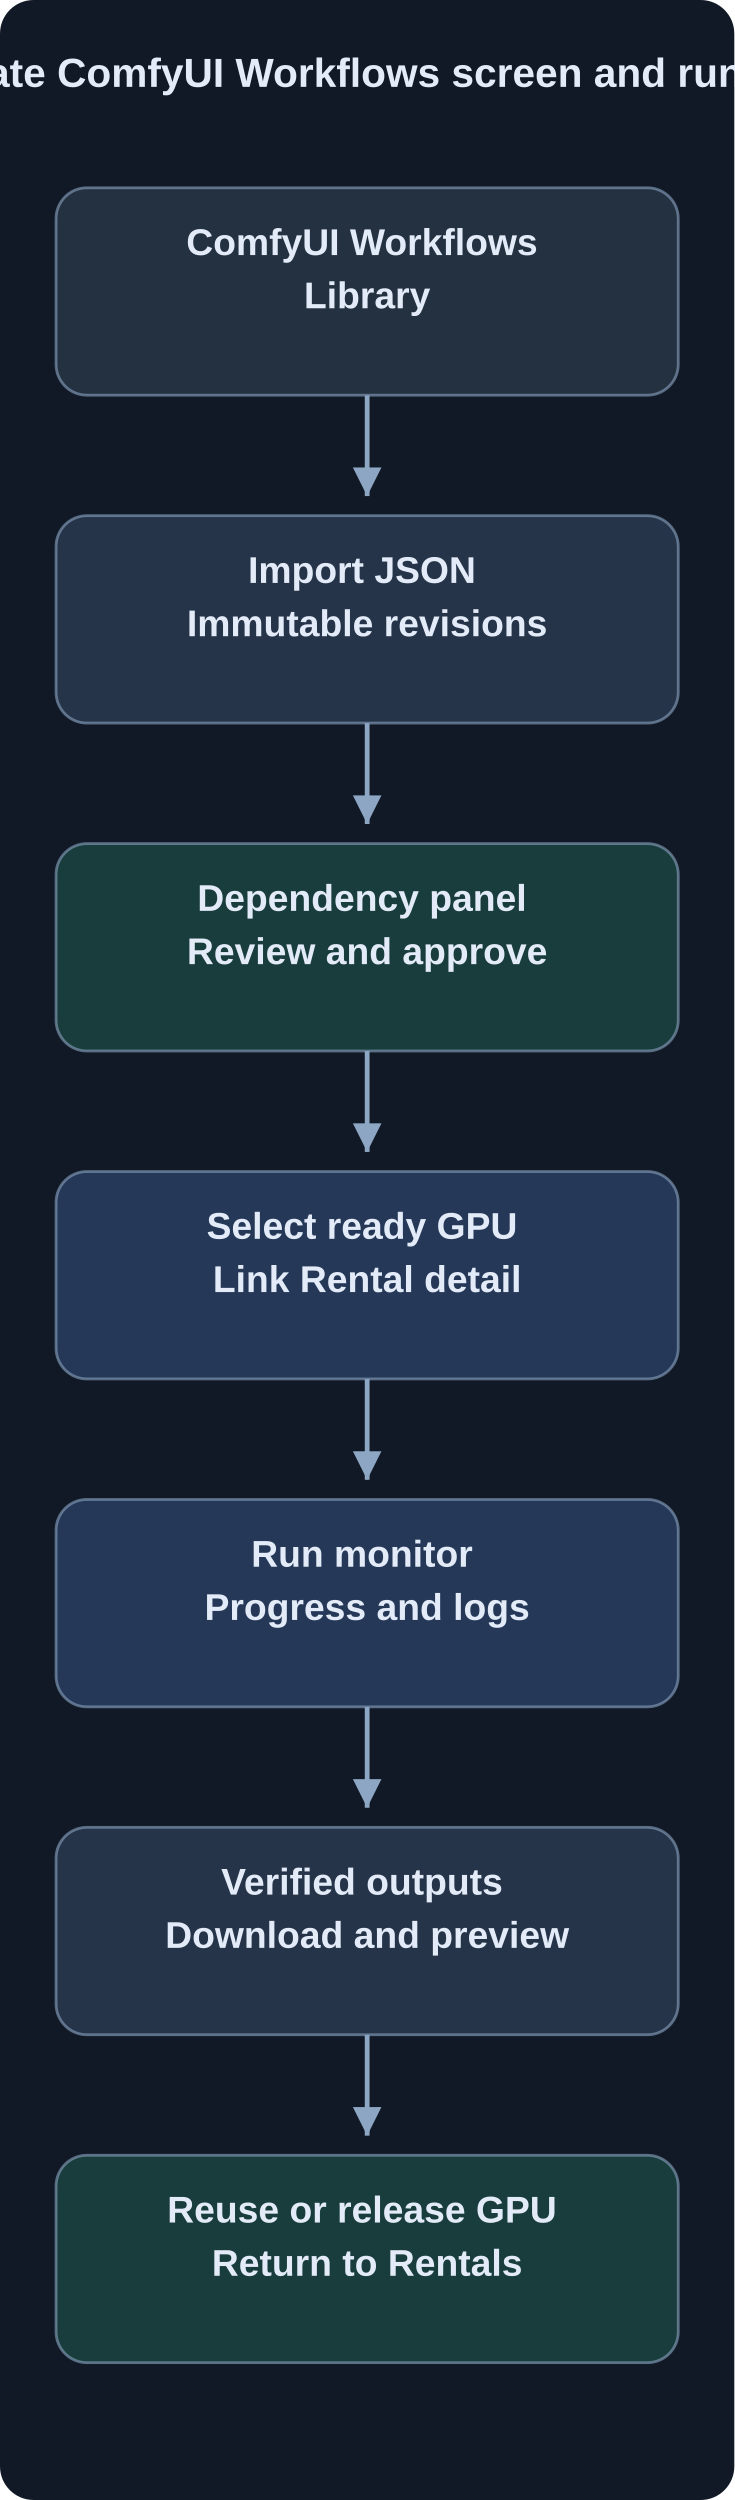
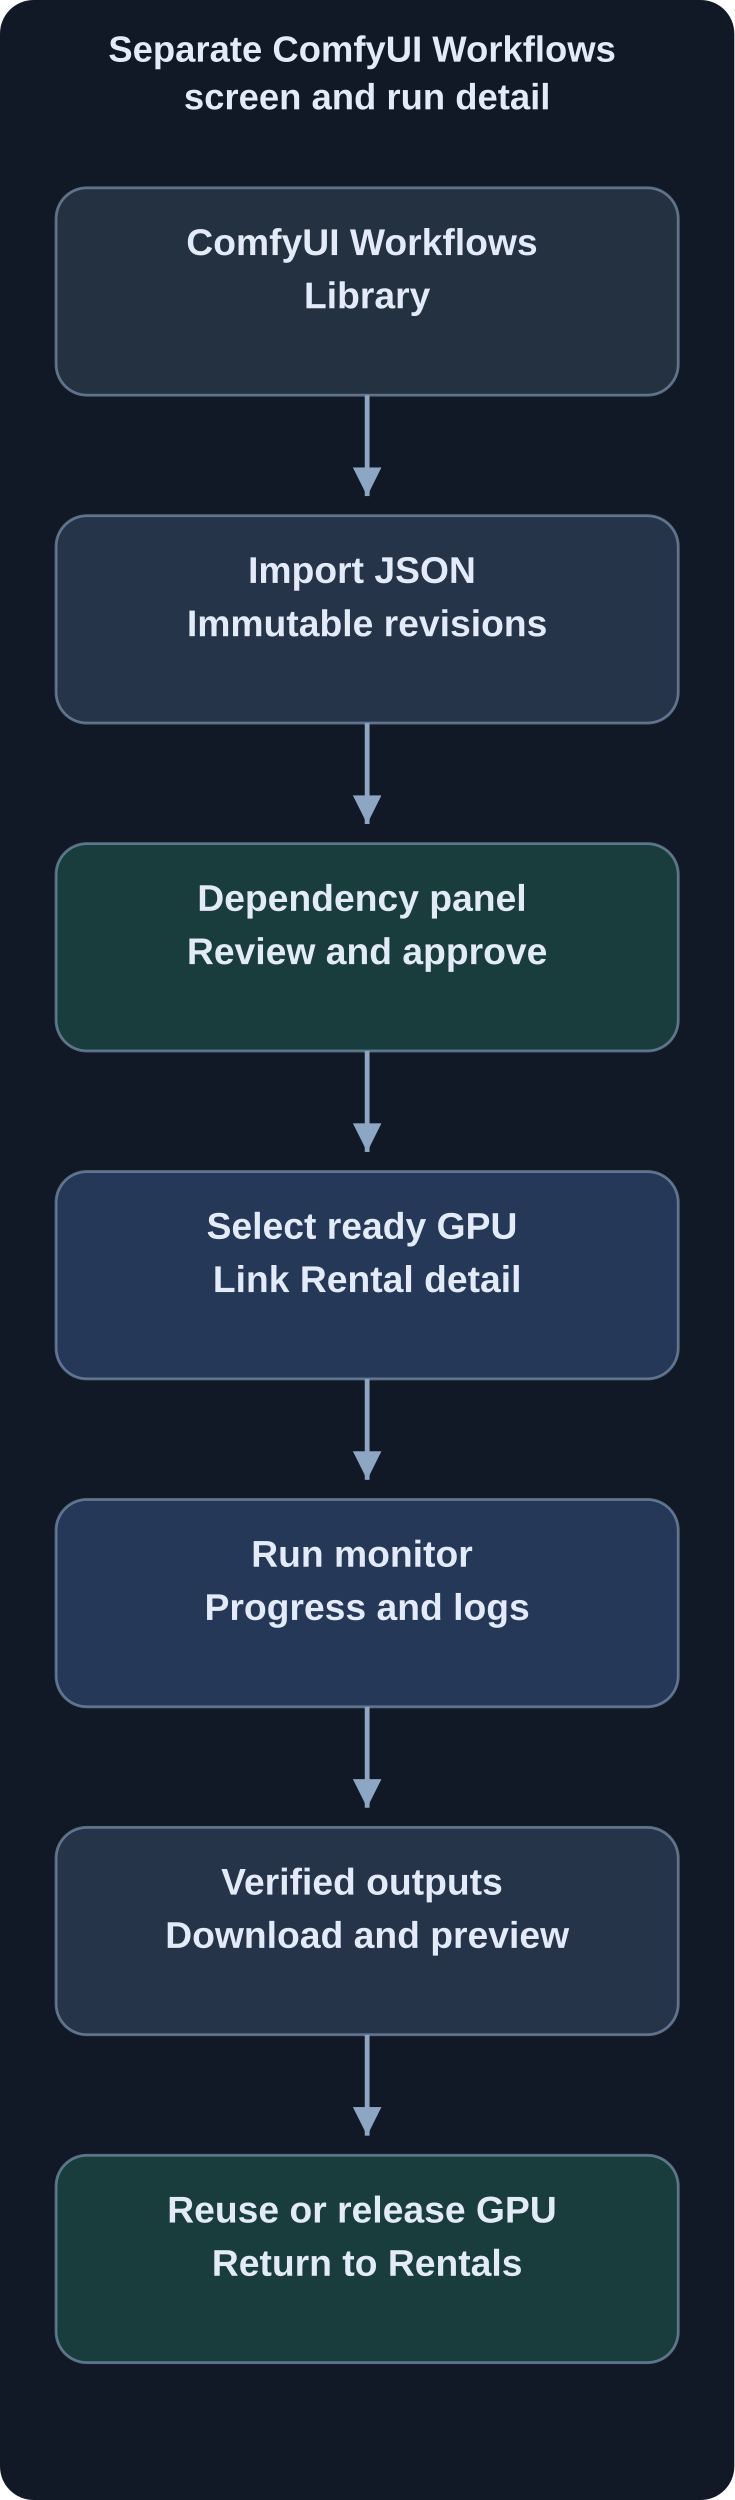
<svg xmlns="http://www.w3.org/2000/svg" width="262" height="892" viewBox="0 0 262 892" role="img" aria-label="Separate ComfyUI Workflows screen and run detail">
  <defs>
    <marker id="a" markerWidth="8" markerHeight="8" refX="6" refY="3" orient="auto">
      <path d="M0 0 L6 3 L0 6 Z" fill="#8da6c3" />
    </marker>
  </defs>
  <rect width="262" height="892" rx="12" fill="#101925" />
-   <text x="131" y="31" font-size="14.5" font-family="Arial, sans-serif" font-weight="700" text-anchor="middle" fill="#e2ebf7">Separate ComfyUI Workflows screen and run detail</text>
+   <text x="131" y="22" font-size="13" font-family="Arial, sans-serif" font-weight="700" text-anchor="middle" fill="#e2ebf7">
+     <tspan x="131" y="22">Separate ComfyUI Workflows</tspan>
+     <tspan x="131" y="39">screen and run detail</tspan>
+   </text>
  <path d="M 131 141 C 131 169, 131 156, 131 177" fill="none" stroke="#8da6c3" stroke-width="1.7" marker-end="url(#a)" />
  <path d="M 131 258 C 131 286, 131 273, 131 294" fill="none" stroke="#8da6c3" stroke-width="1.7" marker-end="url(#a)" />
  <path d="M 131 375 C 131 403, 131 390, 131 411" fill="none" stroke="#8da6c3" stroke-width="1.7" marker-end="url(#a)" />
  <path d="M 131 492 C 131 520, 131 507, 131 528" fill="none" stroke="#8da6c3" stroke-width="1.7" marker-end="url(#a)" />
  <path d="M 131 609 C 131 637, 131 624, 131 645" fill="none" stroke="#8da6c3" stroke-width="1.7" marker-end="url(#a)" />
  <path d="M 131 726 C 131 754, 131 741, 131 762" fill="none" stroke="#8da6c3" stroke-width="1.7" marker-end="url(#a)" />
  <rect x="20" y="67" width="222" height="74" rx="11" fill="#243141" stroke="#8da6c3" stroke-opacity=".6" />
  <text font-family="Arial, sans-serif" font-size="13.3" font-weight="600" text-anchor="middle" fill="#e2ebf7">
    <tspan x="131" y="91">ComfyUI Workflows</tspan>
    <tspan x="131" y="110">Library</tspan>
  </text>
  <rect x="20" y="184" width="222" height="74" rx="11" fill="#263449" stroke="#8da6c3" stroke-opacity=".6" />
  <text font-family="Arial, sans-serif" font-size="13.3" font-weight="600" text-anchor="middle" fill="#e2ebf7">
    <tspan x="131" y="208">Import JSON</tspan>
    <tspan x="131" y="227">Immutable revisions</tspan>
  </text>
  <rect x="20" y="301" width="222" height="74" rx="11" fill="#193d3d" stroke="#8da6c3" stroke-opacity=".6" />
  <text font-family="Arial, sans-serif" font-size="13.3" font-weight="600" text-anchor="middle" fill="#e2ebf7">
    <tspan x="131" y="325">Dependency panel</tspan>
    <tspan x="131" y="344">Review and approve</tspan>
  </text>
  <rect x="20" y="418" width="222" height="74" rx="11" fill="#253858" stroke="#8da6c3" stroke-opacity=".6" />
  <text font-family="Arial, sans-serif" font-size="13.3" font-weight="600" text-anchor="middle" fill="#e2ebf7">
    <tspan x="131" y="442">Select ready GPU</tspan>
    <tspan x="131" y="461">Link Rental detail</tspan>
  </text>
  <rect x="20" y="535" width="222" height="74" rx="11" fill="#253858" stroke="#8da6c3" stroke-opacity=".6" />
  <text font-family="Arial, sans-serif" font-size="13.3" font-weight="600" text-anchor="middle" fill="#e2ebf7">
    <tspan x="131" y="559">Run monitor</tspan>
    <tspan x="131" y="578">Progress and logs</tspan>
  </text>
  <rect x="20" y="652" width="222" height="74" rx="11" fill="#263449" stroke="#8da6c3" stroke-opacity=".6" />
  <text font-family="Arial, sans-serif" font-size="13.3" font-weight="600" text-anchor="middle" fill="#e2ebf7">
    <tspan x="131" y="676">Verified outputs</tspan>
    <tspan x="131" y="695">Download and preview</tspan>
  </text>
  <rect x="20" y="769" width="222" height="74" rx="11" fill="#193d3d" stroke="#8da6c3" stroke-opacity=".6" />
  <text font-family="Arial, sans-serif" font-size="13.3" font-weight="600" text-anchor="middle" fill="#e2ebf7">
    <tspan x="131" y="793">Reuse or release GPU</tspan>
    <tspan x="131" y="812">Return to Rentals</tspan>
  </text>
</svg>
